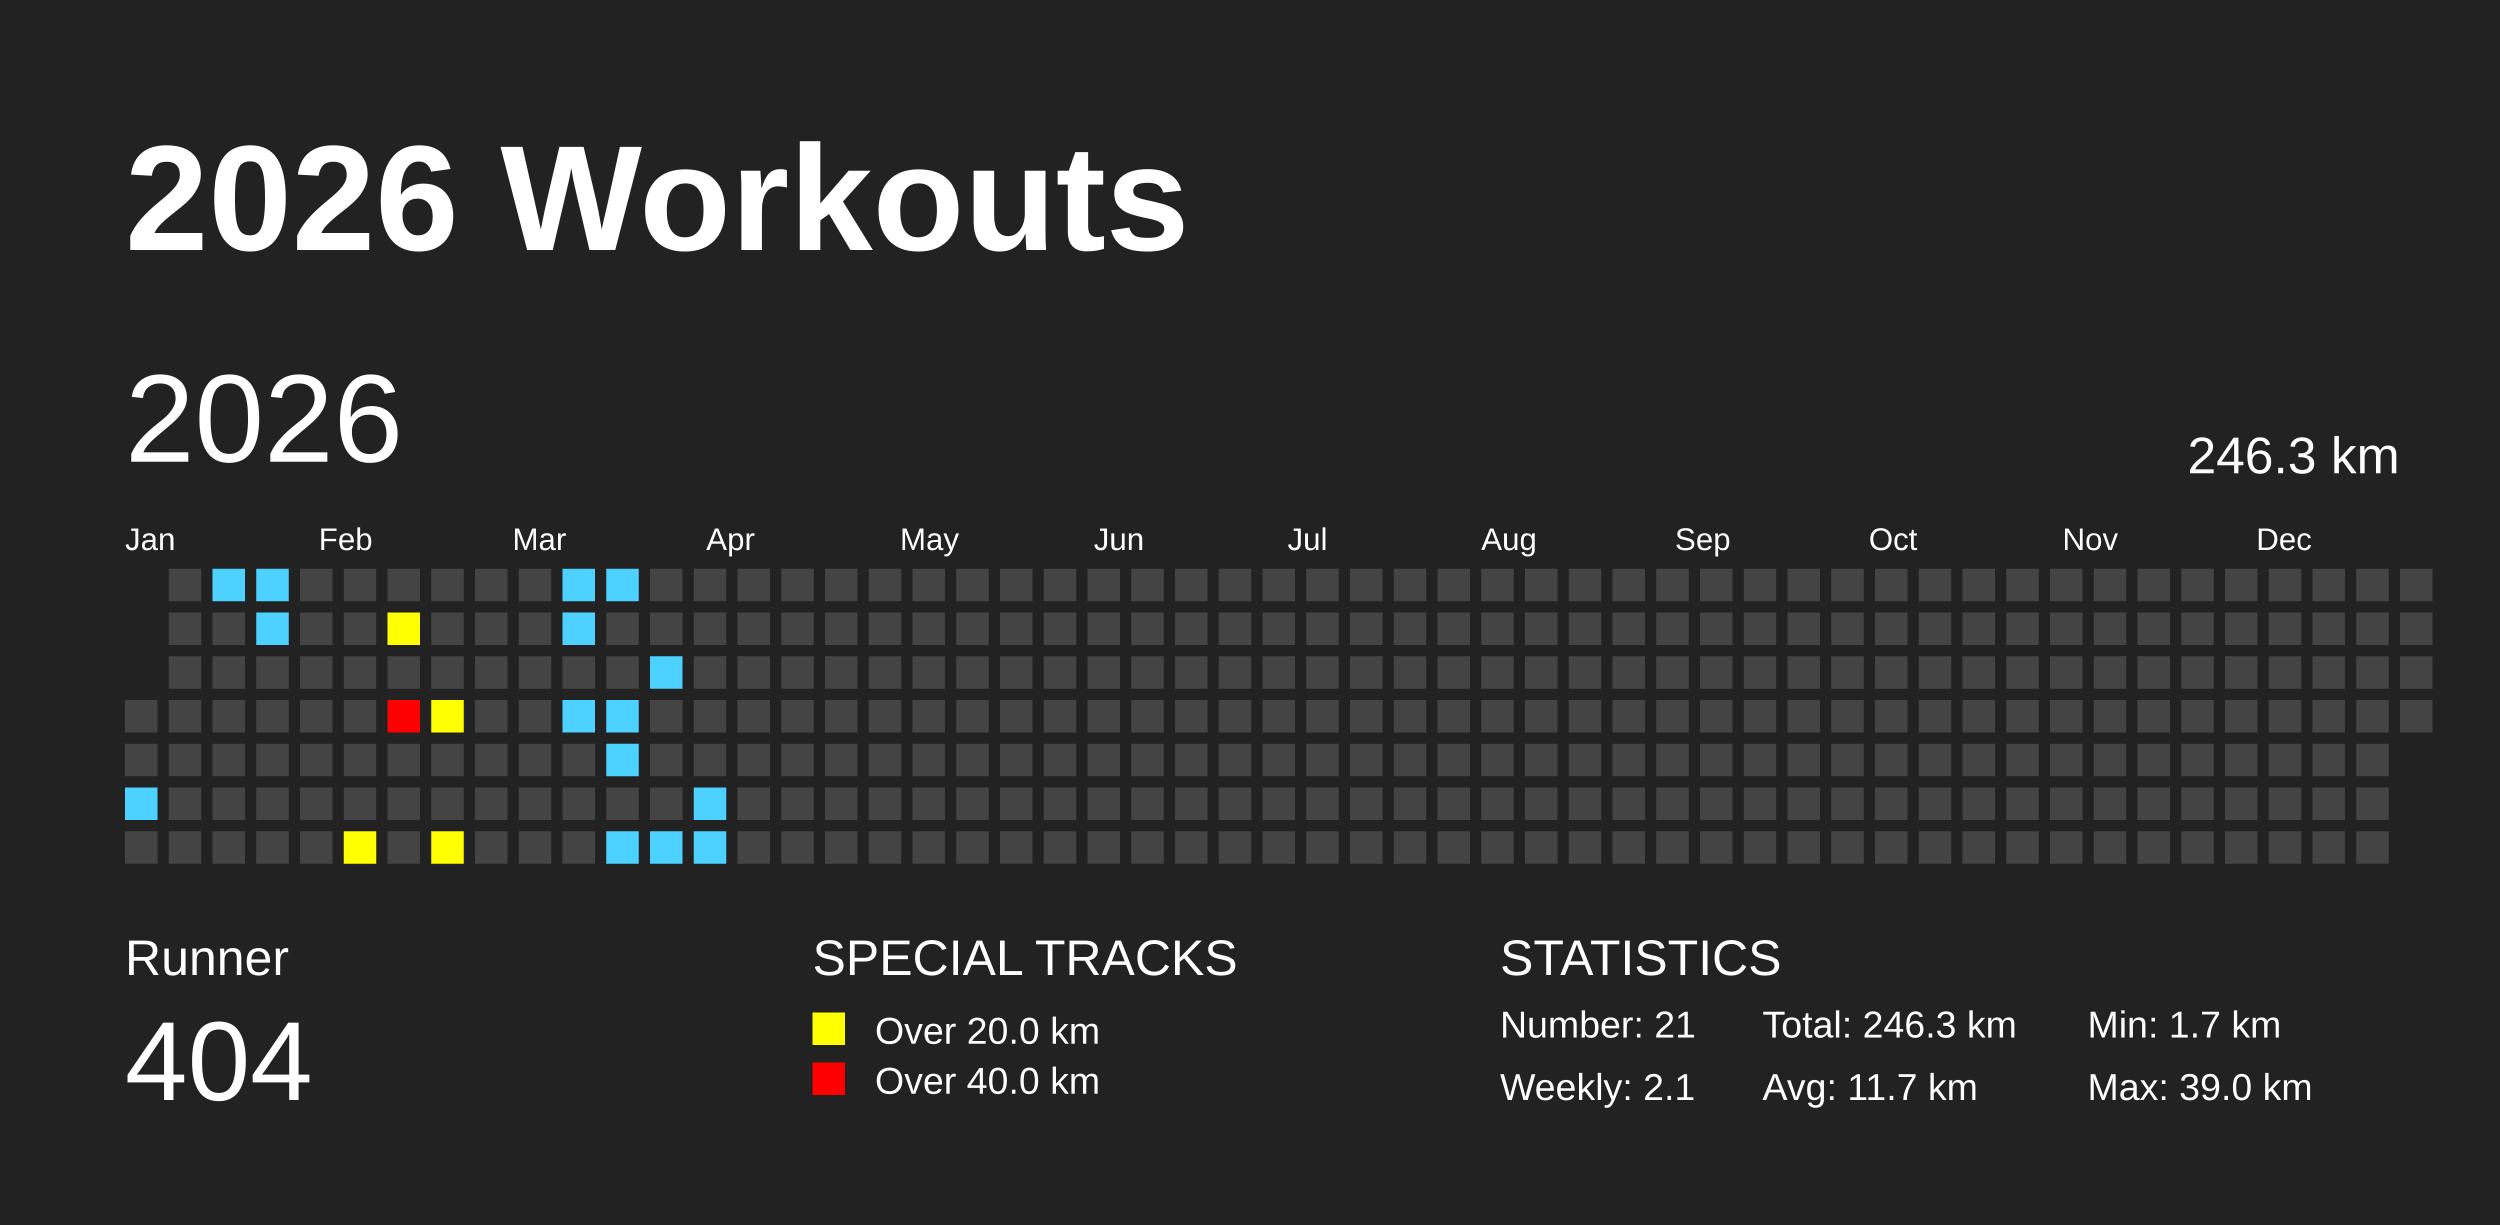
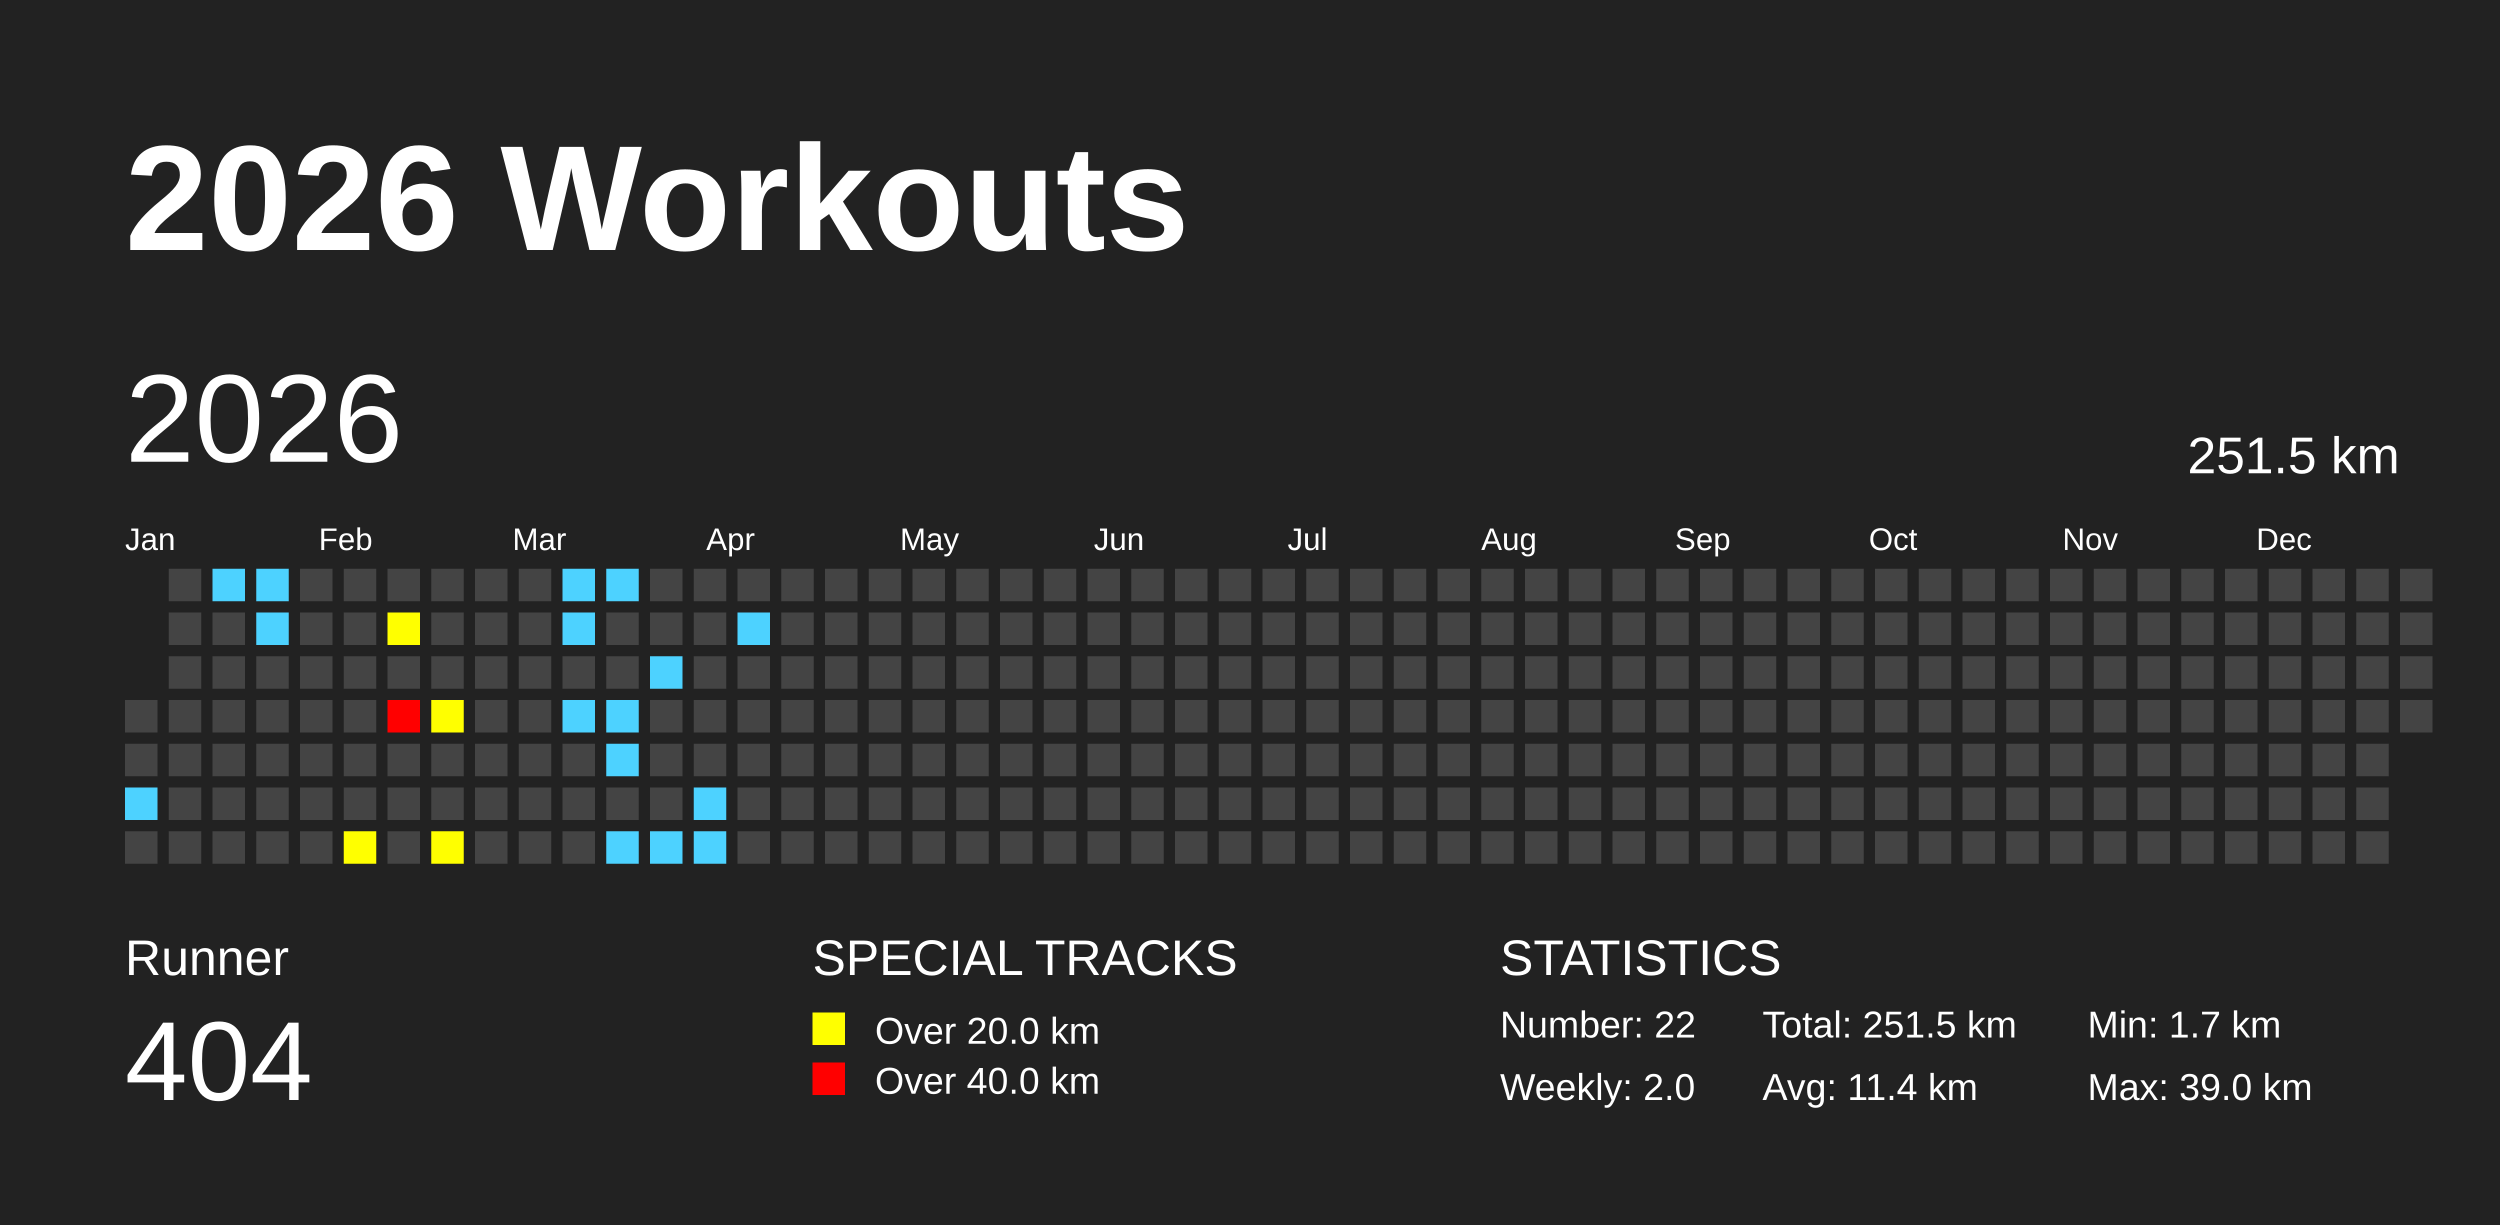
<svg xmlns="http://www.w3.org/2000/svg" baseProfile="full" height="98mm" version="1.1" viewBox="0,0,200,98" width="200mm">
  <defs />
  <rect fill="#222222" height="98" width="200" x="0" y="0" />
  <text fill="#FFFFFF" style="font-size:12px; font-family:Arial; font-weight:bold;" x="10" y="20">2026 Workouts</text>
  <text fill="#FFFFFF" style="font-size:4px; font-family:Arial" x="10" y="78">Runner</text>
  <text fill="#FFFFFF" style="font-size:9px; font-family:Arial" x="10" y="88">404</text>
  <text fill="#FFFFFF" style="font-size:4px; font-family:Arial" x="65" y="78">SPECIAL TRACKS</text>
  <rect fill="yellow" height="2.6" width="2.6" x="65" y="81" />
  <text fill="#FFFFFF" style="font-size:3px; font-family:Arial" x="70" y="83.5">Over 20.0 km</text>
  <rect fill="red" height="2.6" width="2.6" x="65" y="85" />
  <text fill="#FFFFFF" style="font-size:3px; font-family:Arial" x="70" y="87.5">Over 40.0 km</text>
  <text fill="#FFFFFF" style="font-size:4px; font-family:Arial" x="120" y="78">STATISTICS</text>
-   <text fill="#FFFFFF" style="font-size:3px; font-family:Arial" x="120" y="83">Number: 21</text>
-   <text fill="#FFFFFF" style="font-size:3px; font-family:Arial" x="120" y="88">Weekly: 2.1</text>
-   <text fill="#FFFFFF" style="font-size:3px; font-family:Arial" x="141" y="83">Total: 246.3 km</text>
-   <text fill="#FFFFFF" style="font-size:3px; font-family:Arial" x="141" y="88">Avg: 11.7 km</text>
+   <text fill="#FFFFFF" style="font-size:3px; font-family:Arial" x="120" y="83">Number: 22</text>
+   <text fill="#FFFFFF" style="font-size:3px; font-family:Arial" x="120" y="88">Weekly: 2.0</text>
+   <text fill="#FFFFFF" style="font-size:3px; font-family:Arial" x="141" y="83">Total: 251.5 km</text>
+   <text fill="#FFFFFF" style="font-size:3px; font-family:Arial" x="141" y="88">Avg: 11.4 km</text>
  <text fill="#FFFFFF" style="font-size:3px; font-family:Arial" x="167" y="83">Min: 1.7 km</text>
  <text fill="#FFFFFF" style="font-size:3px; font-family:Arial" x="167" y="88">Max: 39.0 km</text>
  <text dominant-baseline="hanging" fill="#FFFFFF" style="font-size:10.0px; font-family:Arial;" x="10" y="30">2026</text>
-   <text dominant-baseline="hanging" fill="#FFFFFF" style="font-size:4.125px; font-family:Arial;" x="175" y="35">246.3 km</text>
+   <text dominant-baseline="hanging" fill="#FFFFFF" style="font-size:4.125px; font-family:Arial;" x="175" y="35">251.5 km</text>
  <text fill="#FFFFFF" style="font-size:2.5px; font-family:Arial" x="10.0" y="44">Jan</text>
  <text fill="#FFFFFF" style="font-size:2.5px; font-family:Arial" x="25.5" y="44">Feb</text>
  <text fill="#FFFFFF" style="font-size:2.5px; font-family:Arial" x="41.0" y="44">Mar</text>
  <text fill="#FFFFFF" style="font-size:2.5px; font-family:Arial" x="56.5" y="44">Apr</text>
  <text fill="#FFFFFF" style="font-size:2.5px; font-family:Arial" x="72.0" y="44">May</text>
  <text fill="#FFFFFF" style="font-size:2.5px; font-family:Arial" x="87.5" y="44">Jun</text>
  <text fill="#FFFFFF" style="font-size:2.5px; font-family:Arial" x="103.0" y="44">Jul</text>
  <text fill="#FFFFFF" style="font-size:2.5px; font-family:Arial" x="118.5" y="44">Aug</text>
  <text fill="#FFFFFF" style="font-size:2.5px; font-family:Arial" x="134.0" y="44">Sep</text>
  <text fill="#FFFFFF" style="font-size:2.5px; font-family:Arial" x="149.5" y="44">Oct</text>
  <text fill="#FFFFFF" style="font-size:2.5px; font-family:Arial" x="165.0" y="44">Nov</text>
  <text fill="#FFFFFF" style="font-size:2.5px; font-family:Arial" x="180.5" y="44">Dec</text>
  <rect fill="#444444" height="2.6" width="2.6" x="10.0" y="56.0" />
  <rect fill="#444444" height="2.6" width="2.6" x="10.0" y="59.5" />
  <rect fill="#4DD2FF" height="2.6" width="2.6" x="10.0" y="63.0" />
  <rect fill="#444444" height="2.6" width="2.6" x="10.0" y="66.5" />
  <rect fill="#444444" height="2.6" width="2.6" x="13.5" y="45.5" />
  <rect fill="#444444" height="2.6" width="2.6" x="13.5" y="49.0" />
  <rect fill="#444444" height="2.6" width="2.6" x="13.5" y="52.5" />
  <rect fill="#444444" height="2.6" width="2.6" x="13.5" y="56.0" />
  <rect fill="#444444" height="2.6" width="2.6" x="13.5" y="59.5" />
  <rect fill="#444444" height="2.6" width="2.6" x="13.5" y="63.0" />
  <rect fill="#444444" height="2.6" width="2.6" x="13.5" y="66.5" />
  <rect fill="#4DD2FF" height="2.6" width="2.6" x="17.0" y="45.5" />
  <rect fill="#444444" height="2.6" width="2.6" x="17.0" y="49.0" />
  <rect fill="#444444" height="2.6" width="2.6" x="17.0" y="52.5" />
  <rect fill="#444444" height="2.6" width="2.6" x="17.0" y="56.0" />
  <rect fill="#444444" height="2.6" width="2.6" x="17.0" y="59.5" />
  <rect fill="#444444" height="2.6" width="2.6" x="17.0" y="63.0" />
  <rect fill="#444444" height="2.6" width="2.6" x="17.0" y="66.5" />
  <rect fill="#4DD2FF" height="2.6" width="2.6" x="20.5" y="45.5" />
  <rect fill="#4DD2FF" height="2.6" width="2.6" x="20.5" y="49.0" />
  <rect fill="#444444" height="2.6" width="2.6" x="20.5" y="52.5" />
  <rect fill="#444444" height="2.6" width="2.6" x="20.5" y="56.0" />
  <rect fill="#444444" height="2.6" width="2.6" x="20.5" y="59.5" />
  <rect fill="#444444" height="2.6" width="2.6" x="20.5" y="63.0" />
  <rect fill="#444444" height="2.6" width="2.6" x="20.5" y="66.5" />
  <rect fill="#444444" height="2.6" width="2.6" x="24.0" y="45.5" />
  <rect fill="#444444" height="2.6" width="2.6" x="24.0" y="49.0" />
  <rect fill="#444444" height="2.6" width="2.6" x="24.0" y="52.5" />
  <rect fill="#444444" height="2.6" width="2.6" x="24.0" y="56.0" />
  <rect fill="#444444" height="2.6" width="2.6" x="24.0" y="59.5" />
  <rect fill="#444444" height="2.6" width="2.6" x="24.0" y="63.0" />
  <rect fill="#444444" height="2.6" width="2.6" x="24.0" y="66.5" />
  <rect fill="#444444" height="2.6" width="2.6" x="27.5" y="45.5" />
  <rect fill="#444444" height="2.6" width="2.6" x="27.5" y="49.0" />
  <rect fill="#444444" height="2.6" width="2.6" x="27.5" y="52.5" />
  <rect fill="#444444" height="2.6" width="2.6" x="27.5" y="56.0" />
  <rect fill="#444444" height="2.6" width="2.6" x="27.5" y="59.5" />
  <rect fill="#444444" height="2.6" width="2.6" x="27.5" y="63.0" />
  <rect fill="yellow" height="2.6" width="2.6" x="27.5" y="66.5" />
  <rect fill="#444444" height="2.6" width="2.6" x="31.0" y="45.5" />
  <rect fill="yellow" height="2.6" width="2.6" x="31.0" y="49.0" />
  <rect fill="#444444" height="2.6" width="2.6" x="31.0" y="52.5" />
  <rect fill="red" height="2.6" width="2.6" x="31.0" y="56.0" />
  <rect fill="#444444" height="2.6" width="2.6" x="31.0" y="59.5" />
  <rect fill="#444444" height="2.6" width="2.6" x="31.0" y="63.0" />
  <rect fill="#444444" height="2.6" width="2.6" x="31.0" y="66.5" />
  <rect fill="#444444" height="2.6" width="2.6" x="34.5" y="45.5" />
  <rect fill="#444444" height="2.6" width="2.6" x="34.5" y="49.0" />
  <rect fill="#444444" height="2.6" width="2.6" x="34.5" y="52.5" />
  <rect fill="yellow" height="2.6" width="2.6" x="34.5" y="56.0" />
  <rect fill="#444444" height="2.6" width="2.6" x="34.5" y="59.5" />
  <rect fill="#444444" height="2.6" width="2.6" x="34.5" y="63.0" />
  <rect fill="yellow" height="2.6" width="2.6" x="34.5" y="66.5" />
  <rect fill="#444444" height="2.6" width="2.6" x="38.0" y="45.5" />
  <rect fill="#444444" height="2.6" width="2.6" x="38.0" y="49.0" />
  <rect fill="#444444" height="2.6" width="2.6" x="38.0" y="52.5" />
  <rect fill="#444444" height="2.6" width="2.6" x="38.0" y="56.0" />
  <rect fill="#444444" height="2.6" width="2.6" x="38.0" y="59.5" />
  <rect fill="#444444" height="2.6" width="2.6" x="38.0" y="63.0" />
  <rect fill="#444444" height="2.6" width="2.6" x="38.0" y="66.5" />
  <rect fill="#444444" height="2.6" width="2.6" x="41.5" y="45.5" />
  <rect fill="#444444" height="2.6" width="2.6" x="41.5" y="49.0" />
  <rect fill="#444444" height="2.6" width="2.6" x="41.5" y="52.5" />
  <rect fill="#444444" height="2.6" width="2.6" x="41.5" y="56.0" />
  <rect fill="#444444" height="2.6" width="2.6" x="41.5" y="59.5" />
  <rect fill="#444444" height="2.6" width="2.6" x="41.5" y="63.0" />
  <rect fill="#444444" height="2.6" width="2.6" x="41.5" y="66.5" />
  <rect fill="#4DD2FF" height="2.6" width="2.6" x="45.0" y="45.5" />
  <rect fill="#4DD2FF" height="2.6" width="2.6" x="45.0" y="49.0" />
  <rect fill="#444444" height="2.6" width="2.6" x="45.0" y="52.5" />
  <rect fill="#4DD2FF" height="2.6" width="2.6" x="45.0" y="56.0" />
  <rect fill="#444444" height="2.6" width="2.6" x="45.0" y="59.5" />
  <rect fill="#444444" height="2.6" width="2.6" x="45.0" y="63.0" />
  <rect fill="#444444" height="2.6" width="2.6" x="45.0" y="66.5" />
  <rect fill="#4DD2FF" height="2.6" width="2.6" x="48.5" y="45.5" />
  <rect fill="#444444" height="2.6" width="2.6" x="48.5" y="49.0" />
  <rect fill="#444444" height="2.6" width="2.6" x="48.5" y="52.5" />
  <rect fill="#4DD2FF" height="2.6" width="2.6" x="48.5" y="56.0" />
  <rect fill="#4DD2FF" height="2.6" width="2.6" x="48.5" y="59.5" />
  <rect fill="#444444" height="2.6" width="2.6" x="48.5" y="63.0" />
  <rect fill="#4DD2FF" height="2.6" width="2.6" x="48.5" y="66.5" />
  <rect fill="#444444" height="2.6" width="2.6" x="52.0" y="45.5" />
  <rect fill="#444444" height="2.6" width="2.6" x="52.0" y="49.0" />
  <rect fill="#4DD2FF" height="2.6" width="2.6" x="52.0" y="52.5" />
  <rect fill="#444444" height="2.6" width="2.6" x="52.0" y="56.0" />
  <rect fill="#444444" height="2.6" width="2.6" x="52.0" y="59.5" />
  <rect fill="#444444" height="2.6" width="2.6" x="52.0" y="63.0" />
  <rect fill="#4DD2FF" height="2.6" width="2.6" x="52.0" y="66.5" />
  <rect fill="#444444" height="2.6" width="2.6" x="55.5" y="45.5" />
  <rect fill="#444444" height="2.6" width="2.6" x="55.5" y="49.0" />
  <rect fill="#444444" height="2.6" width="2.6" x="55.5" y="52.5" />
  <rect fill="#444444" height="2.6" width="2.6" x="55.5" y="56.0" />
  <rect fill="#444444" height="2.6" width="2.6" x="55.5" y="59.5" />
  <rect fill="#4DD2FF" height="2.6" width="2.6" x="55.5" y="63.0" />
  <rect fill="#4DD2FF" height="2.6" width="2.6" x="55.5" y="66.5" />
  <rect fill="#444444" height="2.6" width="2.6" x="59.0" y="45.5" />
-   <rect fill="#444444" height="2.6" width="2.6" x="59.0" y="49.0" />
+   <rect fill="#4DD2FF" height="2.6" width="2.6" x="59.0" y="49.0" />
  <rect fill="#444444" height="2.6" width="2.6" x="59.0" y="52.5" />
  <rect fill="#444444" height="2.6" width="2.6" x="59.0" y="56.0" />
  <rect fill="#444444" height="2.6" width="2.6" x="59.0" y="59.5" />
  <rect fill="#444444" height="2.6" width="2.6" x="59.0" y="63.0" />
  <rect fill="#444444" height="2.6" width="2.6" x="59.0" y="66.5" />
  <rect fill="#444444" height="2.6" width="2.6" x="62.5" y="45.5" />
  <rect fill="#444444" height="2.6" width="2.6" x="62.5" y="49.0" />
  <rect fill="#444444" height="2.6" width="2.6" x="62.5" y="52.5" />
  <rect fill="#444444" height="2.6" width="2.6" x="62.5" y="56.0" />
  <rect fill="#444444" height="2.6" width="2.6" x="62.5" y="59.5" />
  <rect fill="#444444" height="2.6" width="2.6" x="62.5" y="63.0" />
  <rect fill="#444444" height="2.6" width="2.6" x="62.5" y="66.5" />
  <rect fill="#444444" height="2.6" width="2.6" x="66.0" y="45.5" />
  <rect fill="#444444" height="2.6" width="2.6" x="66.0" y="49.0" />
  <rect fill="#444444" height="2.6" width="2.6" x="66.0" y="52.5" />
  <rect fill="#444444" height="2.6" width="2.6" x="66.0" y="56.0" />
  <rect fill="#444444" height="2.6" width="2.6" x="66.0" y="59.5" />
  <rect fill="#444444" height="2.6" width="2.6" x="66.0" y="63.0" />
  <rect fill="#444444" height="2.6" width="2.6" x="66.0" y="66.5" />
  <rect fill="#444444" height="2.6" width="2.6" x="69.5" y="45.5" />
  <rect fill="#444444" height="2.6" width="2.6" x="69.5" y="49.0" />
  <rect fill="#444444" height="2.6" width="2.6" x="69.5" y="52.5" />
  <rect fill="#444444" height="2.6" width="2.6" x="69.5" y="56.0" />
  <rect fill="#444444" height="2.6" width="2.6" x="69.5" y="59.5" />
  <rect fill="#444444" height="2.6" width="2.6" x="69.5" y="63.0" />
  <rect fill="#444444" height="2.6" width="2.6" x="69.5" y="66.5" />
  <rect fill="#444444" height="2.6" width="2.6" x="73.0" y="45.5" />
  <rect fill="#444444" height="2.6" width="2.6" x="73.0" y="49.0" />
  <rect fill="#444444" height="2.6" width="2.6" x="73.0" y="52.5" />
  <rect fill="#444444" height="2.6" width="2.6" x="73.0" y="56.0" />
  <rect fill="#444444" height="2.6" width="2.6" x="73.0" y="59.5" />
  <rect fill="#444444" height="2.6" width="2.6" x="73.0" y="63.0" />
  <rect fill="#444444" height="2.6" width="2.6" x="73.0" y="66.5" />
  <rect fill="#444444" height="2.6" width="2.6" x="76.5" y="45.5" />
  <rect fill="#444444" height="2.6" width="2.6" x="76.5" y="49.0" />
  <rect fill="#444444" height="2.6" width="2.6" x="76.5" y="52.5" />
  <rect fill="#444444" height="2.6" width="2.6" x="76.5" y="56.0" />
  <rect fill="#444444" height="2.6" width="2.6" x="76.5" y="59.5" />
  <rect fill="#444444" height="2.6" width="2.6" x="76.5" y="63.0" />
  <rect fill="#444444" height="2.6" width="2.6" x="76.5" y="66.5" />
  <rect fill="#444444" height="2.6" width="2.6" x="80.0" y="45.5" />
  <rect fill="#444444" height="2.6" width="2.6" x="80.0" y="49.0" />
  <rect fill="#444444" height="2.6" width="2.6" x="80.0" y="52.5" />
  <rect fill="#444444" height="2.6" width="2.6" x="80.0" y="56.0" />
  <rect fill="#444444" height="2.6" width="2.6" x="80.0" y="59.5" />
  <rect fill="#444444" height="2.6" width="2.6" x="80.0" y="63.0" />
  <rect fill="#444444" height="2.6" width="2.6" x="80.0" y="66.5" />
  <rect fill="#444444" height="2.6" width="2.6" x="83.5" y="45.5" />
  <rect fill="#444444" height="2.6" width="2.6" x="83.5" y="49.0" />
  <rect fill="#444444" height="2.6" width="2.6" x="83.5" y="52.5" />
  <rect fill="#444444" height="2.6" width="2.6" x="83.5" y="56.0" />
  <rect fill="#444444" height="2.6" width="2.6" x="83.5" y="59.5" />
  <rect fill="#444444" height="2.6" width="2.6" x="83.5" y="63.0" />
  <rect fill="#444444" height="2.6" width="2.6" x="83.5" y="66.5" />
  <rect fill="#444444" height="2.6" width="2.6" x="87.0" y="45.5" />
  <rect fill="#444444" height="2.6" width="2.6" x="87.0" y="49.0" />
  <rect fill="#444444" height="2.6" width="2.6" x="87.0" y="52.5" />
  <rect fill="#444444" height="2.6" width="2.6" x="87.0" y="56.0" />
  <rect fill="#444444" height="2.6" width="2.6" x="87.0" y="59.5" />
  <rect fill="#444444" height="2.6" width="2.6" x="87.0" y="63.0" />
  <rect fill="#444444" height="2.6" width="2.6" x="87.0" y="66.5" />
  <rect fill="#444444" height="2.6" width="2.6" x="90.5" y="45.5" />
  <rect fill="#444444" height="2.6" width="2.6" x="90.5" y="49.0" />
  <rect fill="#444444" height="2.6" width="2.6" x="90.5" y="52.5" />
  <rect fill="#444444" height="2.6" width="2.6" x="90.5" y="56.0" />
  <rect fill="#444444" height="2.6" width="2.6" x="90.5" y="59.5" />
  <rect fill="#444444" height="2.6" width="2.6" x="90.5" y="63.0" />
  <rect fill="#444444" height="2.6" width="2.6" x="90.5" y="66.5" />
  <rect fill="#444444" height="2.6" width="2.6" x="94.0" y="45.5" />
  <rect fill="#444444" height="2.6" width="2.6" x="94.0" y="49.0" />
  <rect fill="#444444" height="2.6" width="2.6" x="94.0" y="52.5" />
  <rect fill="#444444" height="2.6" width="2.6" x="94.0" y="56.0" />
  <rect fill="#444444" height="2.6" width="2.6" x="94.0" y="59.5" />
  <rect fill="#444444" height="2.6" width="2.6" x="94.0" y="63.0" />
  <rect fill="#444444" height="2.6" width="2.6" x="94.0" y="66.5" />
  <rect fill="#444444" height="2.6" width="2.6" x="97.5" y="45.5" />
  <rect fill="#444444" height="2.6" width="2.6" x="97.5" y="49.0" />
  <rect fill="#444444" height="2.6" width="2.6" x="97.5" y="52.5" />
  <rect fill="#444444" height="2.6" width="2.6" x="97.5" y="56.0" />
  <rect fill="#444444" height="2.6" width="2.6" x="97.5" y="59.5" />
  <rect fill="#444444" height="2.6" width="2.6" x="97.5" y="63.0" />
  <rect fill="#444444" height="2.6" width="2.6" x="97.5" y="66.5" />
  <rect fill="#444444" height="2.6" width="2.6" x="101.0" y="45.5" />
  <rect fill="#444444" height="2.6" width="2.6" x="101.0" y="49.0" />
  <rect fill="#444444" height="2.6" width="2.6" x="101.0" y="52.5" />
  <rect fill="#444444" height="2.6" width="2.6" x="101.0" y="56.0" />
  <rect fill="#444444" height="2.6" width="2.6" x="101.0" y="59.5" />
  <rect fill="#444444" height="2.6" width="2.6" x="101.0" y="63.0" />
  <rect fill="#444444" height="2.6" width="2.6" x="101.0" y="66.5" />
  <rect fill="#444444" height="2.6" width="2.6" x="104.5" y="45.5" />
  <rect fill="#444444" height="2.6" width="2.6" x="104.5" y="49.0" />
  <rect fill="#444444" height="2.6" width="2.6" x="104.5" y="52.5" />
  <rect fill="#444444" height="2.6" width="2.6" x="104.5" y="56.0" />
  <rect fill="#444444" height="2.6" width="2.6" x="104.5" y="59.5" />
  <rect fill="#444444" height="2.6" width="2.6" x="104.5" y="63.0" />
  <rect fill="#444444" height="2.6" width="2.6" x="104.5" y="66.5" />
  <rect fill="#444444" height="2.6" width="2.6" x="108.0" y="45.5" />
  <rect fill="#444444" height="2.6" width="2.6" x="108.0" y="49.0" />
  <rect fill="#444444" height="2.6" width="2.6" x="108.0" y="52.5" />
  <rect fill="#444444" height="2.6" width="2.6" x="108.0" y="56.0" />
  <rect fill="#444444" height="2.6" width="2.6" x="108.0" y="59.5" />
  <rect fill="#444444" height="2.6" width="2.6" x="108.0" y="63.0" />
  <rect fill="#444444" height="2.6" width="2.6" x="108.0" y="66.5" />
  <rect fill="#444444" height="2.6" width="2.6" x="111.5" y="45.5" />
  <rect fill="#444444" height="2.6" width="2.6" x="111.5" y="49.0" />
  <rect fill="#444444" height="2.6" width="2.6" x="111.5" y="52.5" />
  <rect fill="#444444" height="2.6" width="2.6" x="111.5" y="56.0" />
  <rect fill="#444444" height="2.6" width="2.6" x="111.5" y="59.5" />
  <rect fill="#444444" height="2.6" width="2.6" x="111.5" y="63.0" />
  <rect fill="#444444" height="2.6" width="2.6" x="111.5" y="66.5" />
  <rect fill="#444444" height="2.6" width="2.6" x="115.0" y="45.5" />
  <rect fill="#444444" height="2.6" width="2.6" x="115.0" y="49.0" />
  <rect fill="#444444" height="2.6" width="2.6" x="115.0" y="52.5" />
  <rect fill="#444444" height="2.6" width="2.6" x="115.0" y="56.0" />
  <rect fill="#444444" height="2.6" width="2.6" x="115.0" y="59.5" />
  <rect fill="#444444" height="2.6" width="2.6" x="115.0" y="63.0" />
  <rect fill="#444444" height="2.6" width="2.6" x="115.0" y="66.5" />
  <rect fill="#444444" height="2.6" width="2.6" x="118.5" y="45.5" />
  <rect fill="#444444" height="2.6" width="2.6" x="118.5" y="49.0" />
  <rect fill="#444444" height="2.6" width="2.6" x="118.5" y="52.5" />
  <rect fill="#444444" height="2.6" width="2.6" x="118.5" y="56.0" />
  <rect fill="#444444" height="2.6" width="2.6" x="118.5" y="59.5" />
  <rect fill="#444444" height="2.6" width="2.6" x="118.5" y="63.0" />
  <rect fill="#444444" height="2.6" width="2.6" x="118.5" y="66.5" />
  <rect fill="#444444" height="2.6" width="2.6" x="122.0" y="45.5" />
  <rect fill="#444444" height="2.6" width="2.6" x="122.0" y="49.0" />
  <rect fill="#444444" height="2.6" width="2.6" x="122.0" y="52.5" />
  <rect fill="#444444" height="2.6" width="2.6" x="122.0" y="56.0" />
  <rect fill="#444444" height="2.6" width="2.6" x="122.0" y="59.5" />
  <rect fill="#444444" height="2.6" width="2.6" x="122.0" y="63.0" />
  <rect fill="#444444" height="2.6" width="2.6" x="122.0" y="66.5" />
  <rect fill="#444444" height="2.6" width="2.6" x="125.5" y="45.5" />
  <rect fill="#444444" height="2.6" width="2.6" x="125.5" y="49.0" />
  <rect fill="#444444" height="2.6" width="2.6" x="125.5" y="52.5" />
  <rect fill="#444444" height="2.6" width="2.6" x="125.5" y="56.0" />
  <rect fill="#444444" height="2.6" width="2.6" x="125.5" y="59.5" />
  <rect fill="#444444" height="2.6" width="2.6" x="125.5" y="63.0" />
  <rect fill="#444444" height="2.6" width="2.6" x="125.5" y="66.5" />
  <rect fill="#444444" height="2.6" width="2.6" x="129.0" y="45.5" />
  <rect fill="#444444" height="2.6" width="2.6" x="129.0" y="49.0" />
  <rect fill="#444444" height="2.6" width="2.6" x="129.0" y="52.5" />
  <rect fill="#444444" height="2.6" width="2.6" x="129.0" y="56.0" />
  <rect fill="#444444" height="2.6" width="2.6" x="129.0" y="59.5" />
  <rect fill="#444444" height="2.6" width="2.6" x="129.0" y="63.0" />
  <rect fill="#444444" height="2.6" width="2.6" x="129.0" y="66.5" />
  <rect fill="#444444" height="2.6" width="2.6" x="132.5" y="45.5" />
  <rect fill="#444444" height="2.6" width="2.6" x="132.5" y="49.0" />
  <rect fill="#444444" height="2.6" width="2.6" x="132.5" y="52.5" />
  <rect fill="#444444" height="2.6" width="2.6" x="132.5" y="56.0" />
  <rect fill="#444444" height="2.6" width="2.6" x="132.5" y="59.5" />
  <rect fill="#444444" height="2.6" width="2.6" x="132.5" y="63.0" />
  <rect fill="#444444" height="2.6" width="2.6" x="132.5" y="66.5" />
  <rect fill="#444444" height="2.6" width="2.6" x="136.0" y="45.5" />
  <rect fill="#444444" height="2.6" width="2.6" x="136.0" y="49.0" />
  <rect fill="#444444" height="2.6" width="2.6" x="136.0" y="52.5" />
  <rect fill="#444444" height="2.6" width="2.6" x="136.0" y="56.0" />
  <rect fill="#444444" height="2.6" width="2.6" x="136.0" y="59.5" />
  <rect fill="#444444" height="2.6" width="2.6" x="136.0" y="63.0" />
  <rect fill="#444444" height="2.6" width="2.6" x="136.0" y="66.5" />
  <rect fill="#444444" height="2.6" width="2.6" x="139.5" y="45.5" />
  <rect fill="#444444" height="2.6" width="2.6" x="139.5" y="49.0" />
  <rect fill="#444444" height="2.6" width="2.6" x="139.5" y="52.5" />
  <rect fill="#444444" height="2.6" width="2.6" x="139.5" y="56.0" />
  <rect fill="#444444" height="2.6" width="2.6" x="139.5" y="59.5" />
  <rect fill="#444444" height="2.6" width="2.6" x="139.5" y="63.0" />
  <rect fill="#444444" height="2.6" width="2.6" x="139.5" y="66.5" />
  <rect fill="#444444" height="2.6" width="2.6" x="143.0" y="45.5" />
  <rect fill="#444444" height="2.6" width="2.6" x="143.0" y="49.0" />
  <rect fill="#444444" height="2.6" width="2.6" x="143.0" y="52.5" />
  <rect fill="#444444" height="2.6" width="2.6" x="143.0" y="56.0" />
  <rect fill="#444444" height="2.6" width="2.6" x="143.0" y="59.5" />
  <rect fill="#444444" height="2.6" width="2.6" x="143.0" y="63.0" />
  <rect fill="#444444" height="2.6" width="2.6" x="143.0" y="66.5" />
  <rect fill="#444444" height="2.6" width="2.6" x="146.5" y="45.5" />
  <rect fill="#444444" height="2.6" width="2.6" x="146.5" y="49.0" />
  <rect fill="#444444" height="2.6" width="2.6" x="146.5" y="52.5" />
  <rect fill="#444444" height="2.6" width="2.6" x="146.5" y="56.0" />
  <rect fill="#444444" height="2.6" width="2.6" x="146.5" y="59.5" />
  <rect fill="#444444" height="2.6" width="2.6" x="146.5" y="63.0" />
  <rect fill="#444444" height="2.6" width="2.6" x="146.5" y="66.5" />
  <rect fill="#444444" height="2.6" width="2.6" x="150.0" y="45.5" />
  <rect fill="#444444" height="2.6" width="2.6" x="150.0" y="49.0" />
  <rect fill="#444444" height="2.6" width="2.6" x="150.0" y="52.5" />
  <rect fill="#444444" height="2.6" width="2.6" x="150.0" y="56.0" />
  <rect fill="#444444" height="2.6" width="2.6" x="150.0" y="59.5" />
  <rect fill="#444444" height="2.6" width="2.6" x="150.0" y="63.0" />
  <rect fill="#444444" height="2.6" width="2.6" x="150.0" y="66.5" />
  <rect fill="#444444" height="2.6" width="2.6" x="153.5" y="45.5" />
  <rect fill="#444444" height="2.6" width="2.6" x="153.5" y="49.0" />
  <rect fill="#444444" height="2.6" width="2.6" x="153.5" y="52.5" />
  <rect fill="#444444" height="2.6" width="2.6" x="153.5" y="56.0" />
  <rect fill="#444444" height="2.6" width="2.6" x="153.5" y="59.5" />
  <rect fill="#444444" height="2.6" width="2.6" x="153.5" y="63.0" />
  <rect fill="#444444" height="2.6" width="2.6" x="153.5" y="66.5" />
  <rect fill="#444444" height="2.6" width="2.6" x="157.0" y="45.5" />
  <rect fill="#444444" height="2.6" width="2.6" x="157.0" y="49.0" />
  <rect fill="#444444" height="2.6" width="2.6" x="157.0" y="52.5" />
  <rect fill="#444444" height="2.6" width="2.6" x="157.0" y="56.0" />
  <rect fill="#444444" height="2.6" width="2.6" x="157.0" y="59.5" />
  <rect fill="#444444" height="2.6" width="2.6" x="157.0" y="63.0" />
  <rect fill="#444444" height="2.6" width="2.6" x="157.0" y="66.5" />
  <rect fill="#444444" height="2.6" width="2.6" x="160.5" y="45.5" />
  <rect fill="#444444" height="2.6" width="2.6" x="160.5" y="49.0" />
  <rect fill="#444444" height="2.6" width="2.6" x="160.5" y="52.5" />
  <rect fill="#444444" height="2.6" width="2.6" x="160.5" y="56.0" />
  <rect fill="#444444" height="2.6" width="2.6" x="160.5" y="59.5" />
  <rect fill="#444444" height="2.6" width="2.6" x="160.5" y="63.0" />
  <rect fill="#444444" height="2.6" width="2.6" x="160.5" y="66.5" />
  <rect fill="#444444" height="2.6" width="2.6" x="164.0" y="45.5" />
  <rect fill="#444444" height="2.6" width="2.6" x="164.0" y="49.0" />
  <rect fill="#444444" height="2.6" width="2.6" x="164.0" y="52.5" />
  <rect fill="#444444" height="2.6" width="2.6" x="164.0" y="56.0" />
  <rect fill="#444444" height="2.6" width="2.6" x="164.0" y="59.5" />
  <rect fill="#444444" height="2.6" width="2.6" x="164.0" y="63.0" />
  <rect fill="#444444" height="2.6" width="2.6" x="164.0" y="66.5" />
  <rect fill="#444444" height="2.6" width="2.6" x="167.5" y="45.5" />
  <rect fill="#444444" height="2.6" width="2.6" x="167.5" y="49.0" />
  <rect fill="#444444" height="2.6" width="2.6" x="167.5" y="52.5" />
  <rect fill="#444444" height="2.6" width="2.6" x="167.5" y="56.0" />
  <rect fill="#444444" height="2.6" width="2.6" x="167.5" y="59.5" />
  <rect fill="#444444" height="2.6" width="2.6" x="167.5" y="63.0" />
  <rect fill="#444444" height="2.6" width="2.6" x="167.5" y="66.5" />
  <rect fill="#444444" height="2.6" width="2.6" x="171.0" y="45.5" />
  <rect fill="#444444" height="2.6" width="2.6" x="171.0" y="49.0" />
  <rect fill="#444444" height="2.6" width="2.6" x="171.0" y="52.5" />
  <rect fill="#444444" height="2.6" width="2.6" x="171.0" y="56.0" />
  <rect fill="#444444" height="2.6" width="2.6" x="171.0" y="59.5" />
  <rect fill="#444444" height="2.6" width="2.6" x="171.0" y="63.0" />
  <rect fill="#444444" height="2.6" width="2.6" x="171.0" y="66.5" />
  <rect fill="#444444" height="2.6" width="2.6" x="174.5" y="45.5" />
  <rect fill="#444444" height="2.6" width="2.6" x="174.5" y="49.0" />
  <rect fill="#444444" height="2.6" width="2.6" x="174.5" y="52.5" />
  <rect fill="#444444" height="2.6" width="2.6" x="174.5" y="56.0" />
  <rect fill="#444444" height="2.6" width="2.6" x="174.5" y="59.5" />
  <rect fill="#444444" height="2.6" width="2.6" x="174.5" y="63.0" />
  <rect fill="#444444" height="2.6" width="2.6" x="174.5" y="66.5" />
  <rect fill="#444444" height="2.6" width="2.6" x="178.0" y="45.5" />
  <rect fill="#444444" height="2.6" width="2.6" x="178.0" y="49.0" />
  <rect fill="#444444" height="2.6" width="2.6" x="178.0" y="52.5" />
  <rect fill="#444444" height="2.6" width="2.6" x="178.0" y="56.0" />
  <rect fill="#444444" height="2.6" width="2.6" x="178.0" y="59.5" />
  <rect fill="#444444" height="2.6" width="2.6" x="178.0" y="63.0" />
  <rect fill="#444444" height="2.6" width="2.6" x="178.0" y="66.5" />
  <rect fill="#444444" height="2.6" width="2.6" x="181.5" y="45.5" />
  <rect fill="#444444" height="2.6" width="2.6" x="181.5" y="49.0" />
  <rect fill="#444444" height="2.6" width="2.6" x="181.5" y="52.5" />
  <rect fill="#444444" height="2.6" width="2.6" x="181.5" y="56.0" />
  <rect fill="#444444" height="2.6" width="2.6" x="181.5" y="59.5" />
  <rect fill="#444444" height="2.6" width="2.6" x="181.5" y="63.0" />
  <rect fill="#444444" height="2.6" width="2.6" x="181.5" y="66.5" />
  <rect fill="#444444" height="2.6" width="2.6" x="185.0" y="45.5" />
  <rect fill="#444444" height="2.6" width="2.6" x="185.0" y="49.0" />
  <rect fill="#444444" height="2.6" width="2.6" x="185.0" y="52.5" />
  <rect fill="#444444" height="2.6" width="2.6" x="185.0" y="56.0" />
  <rect fill="#444444" height="2.6" width="2.6" x="185.0" y="59.5" />
  <rect fill="#444444" height="2.6" width="2.6" x="185.0" y="63.0" />
  <rect fill="#444444" height="2.6" width="2.6" x="185.0" y="66.5" />
  <rect fill="#444444" height="2.6" width="2.6" x="188.5" y="45.5" />
  <rect fill="#444444" height="2.6" width="2.6" x="188.5" y="49.0" />
  <rect fill="#444444" height="2.6" width="2.6" x="188.5" y="52.5" />
  <rect fill="#444444" height="2.6" width="2.6" x="188.5" y="56.0" />
  <rect fill="#444444" height="2.6" width="2.6" x="188.5" y="59.5" />
  <rect fill="#444444" height="2.6" width="2.6" x="188.5" y="63.0" />
  <rect fill="#444444" height="2.6" width="2.6" x="188.5" y="66.5" />
  <rect fill="#444444" height="2.6" width="2.6" x="192.0" y="45.5" />
  <rect fill="#444444" height="2.6" width="2.6" x="192.0" y="49.0" />
  <rect fill="#444444" height="2.6" width="2.6" x="192.0" y="52.5" />
  <rect fill="#444444" height="2.6" width="2.6" x="192.0" y="56.0" />
</svg>
